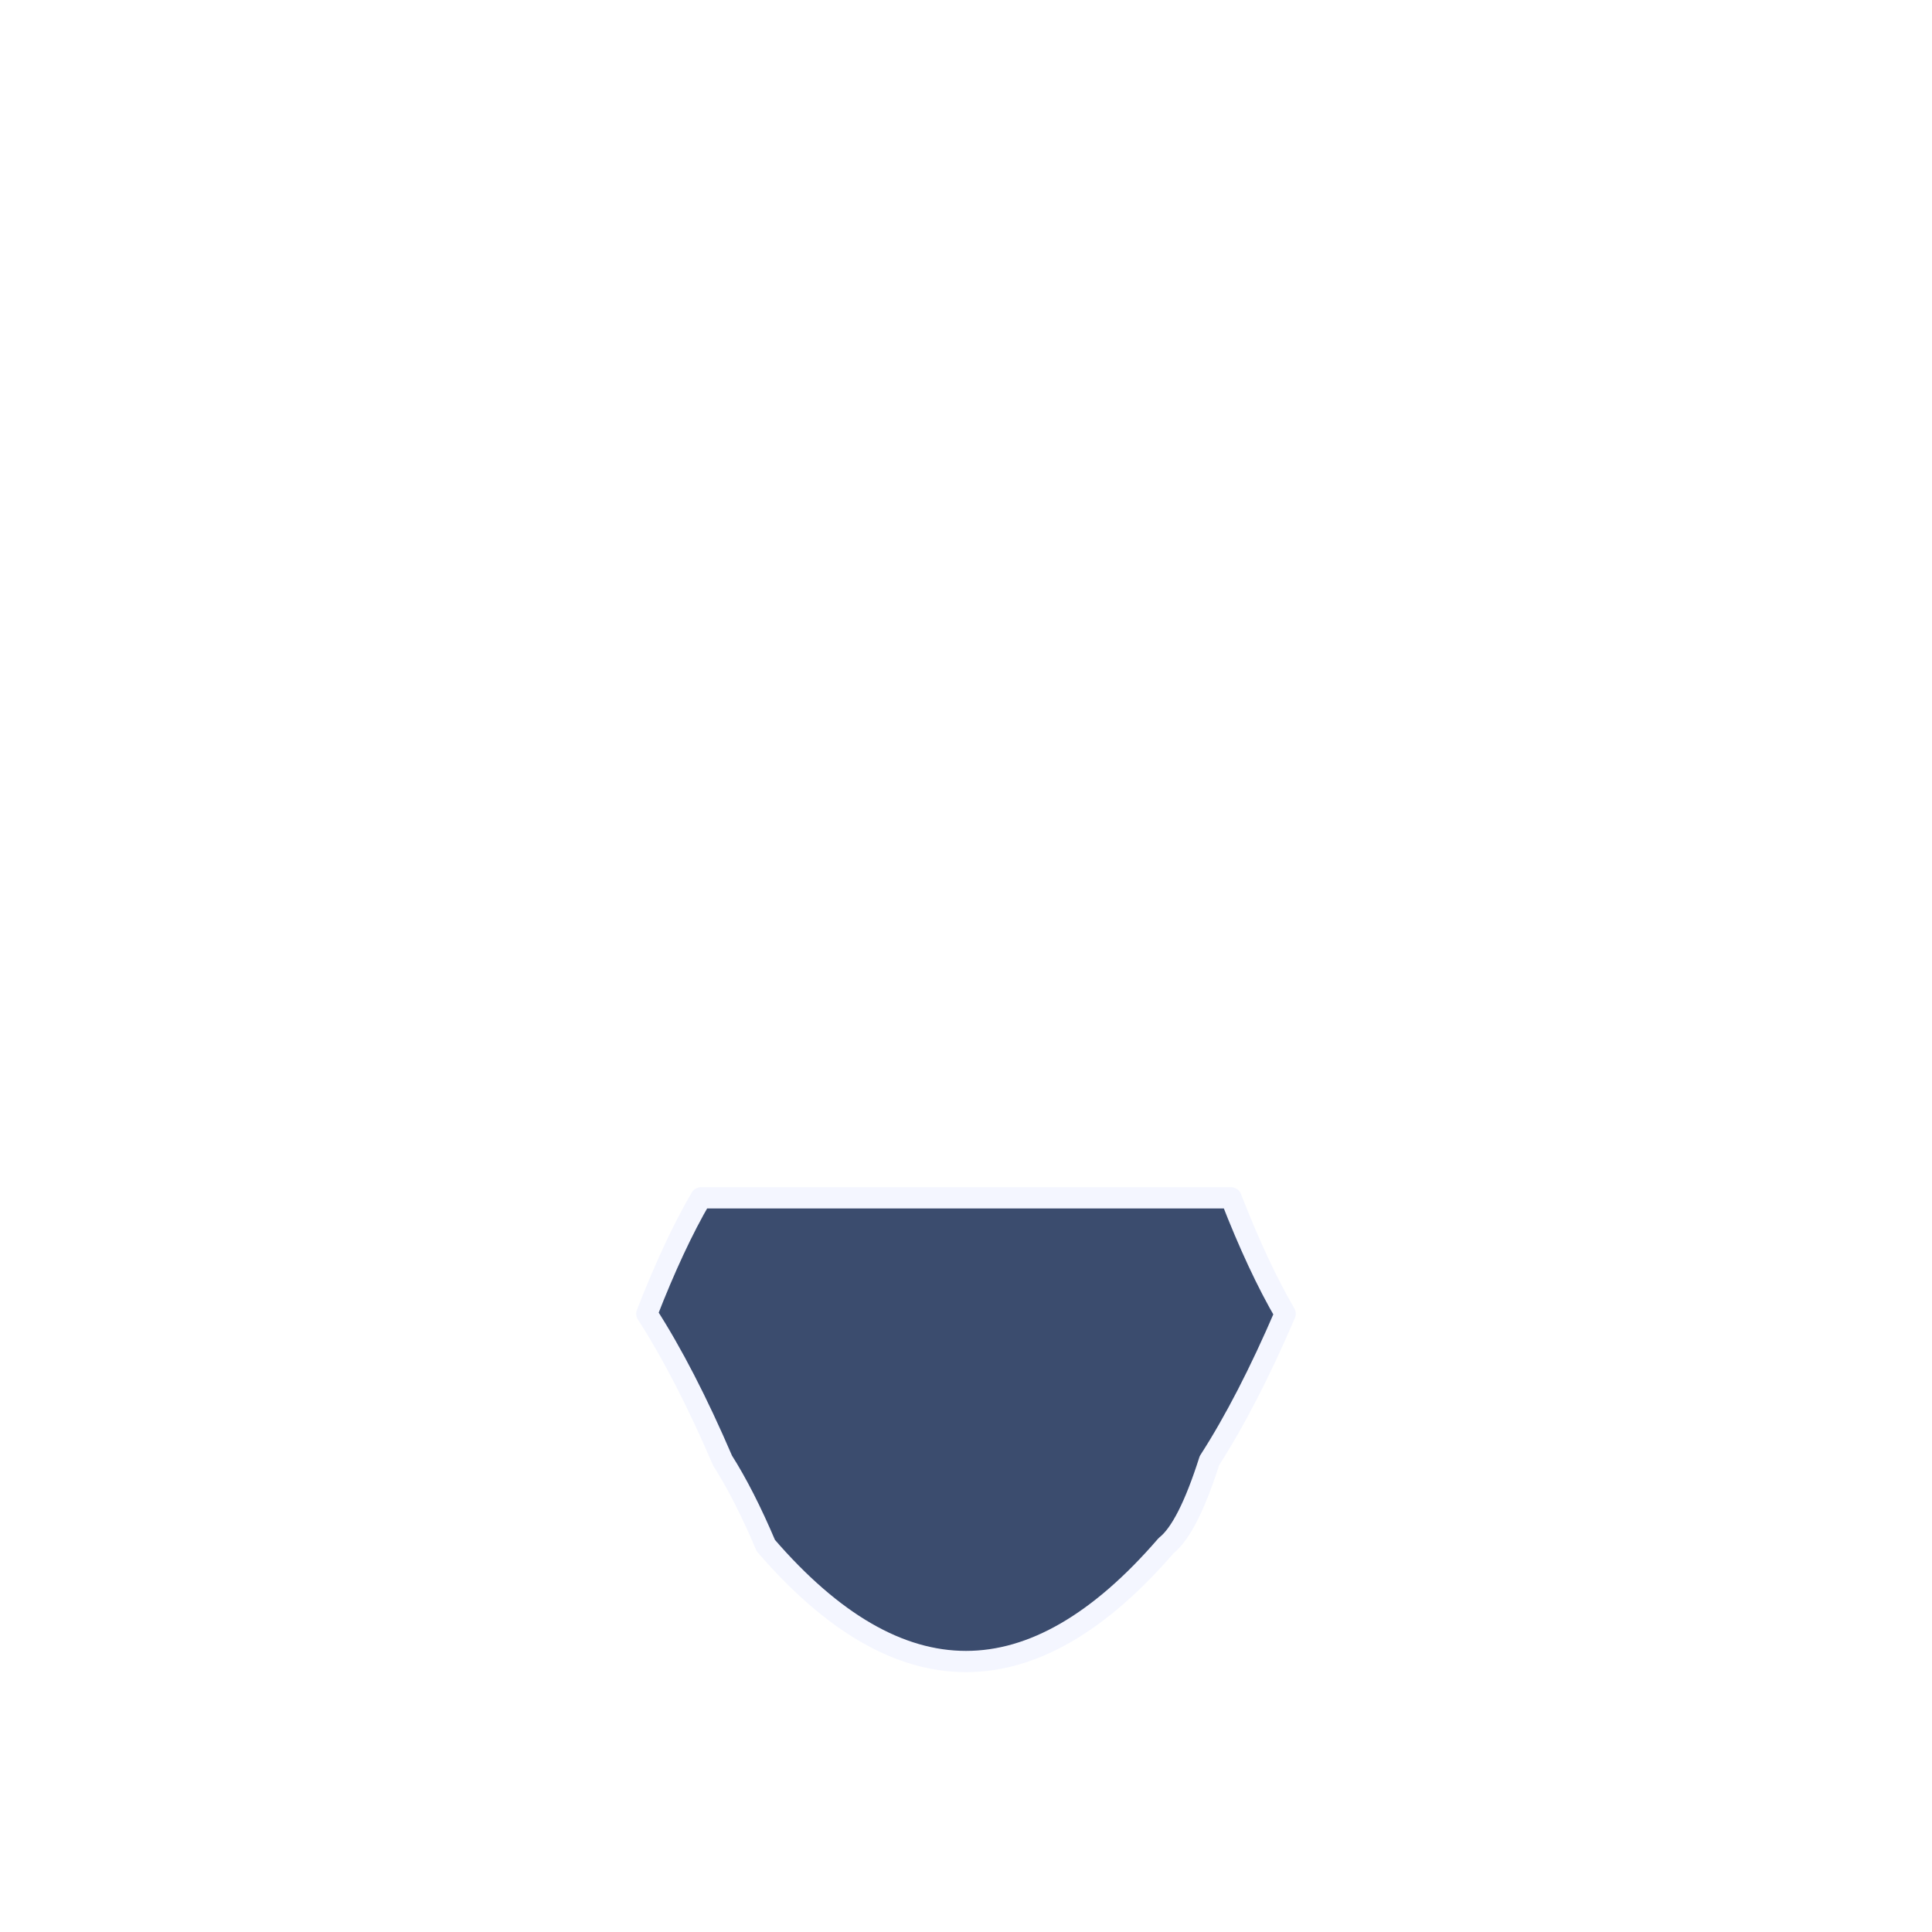
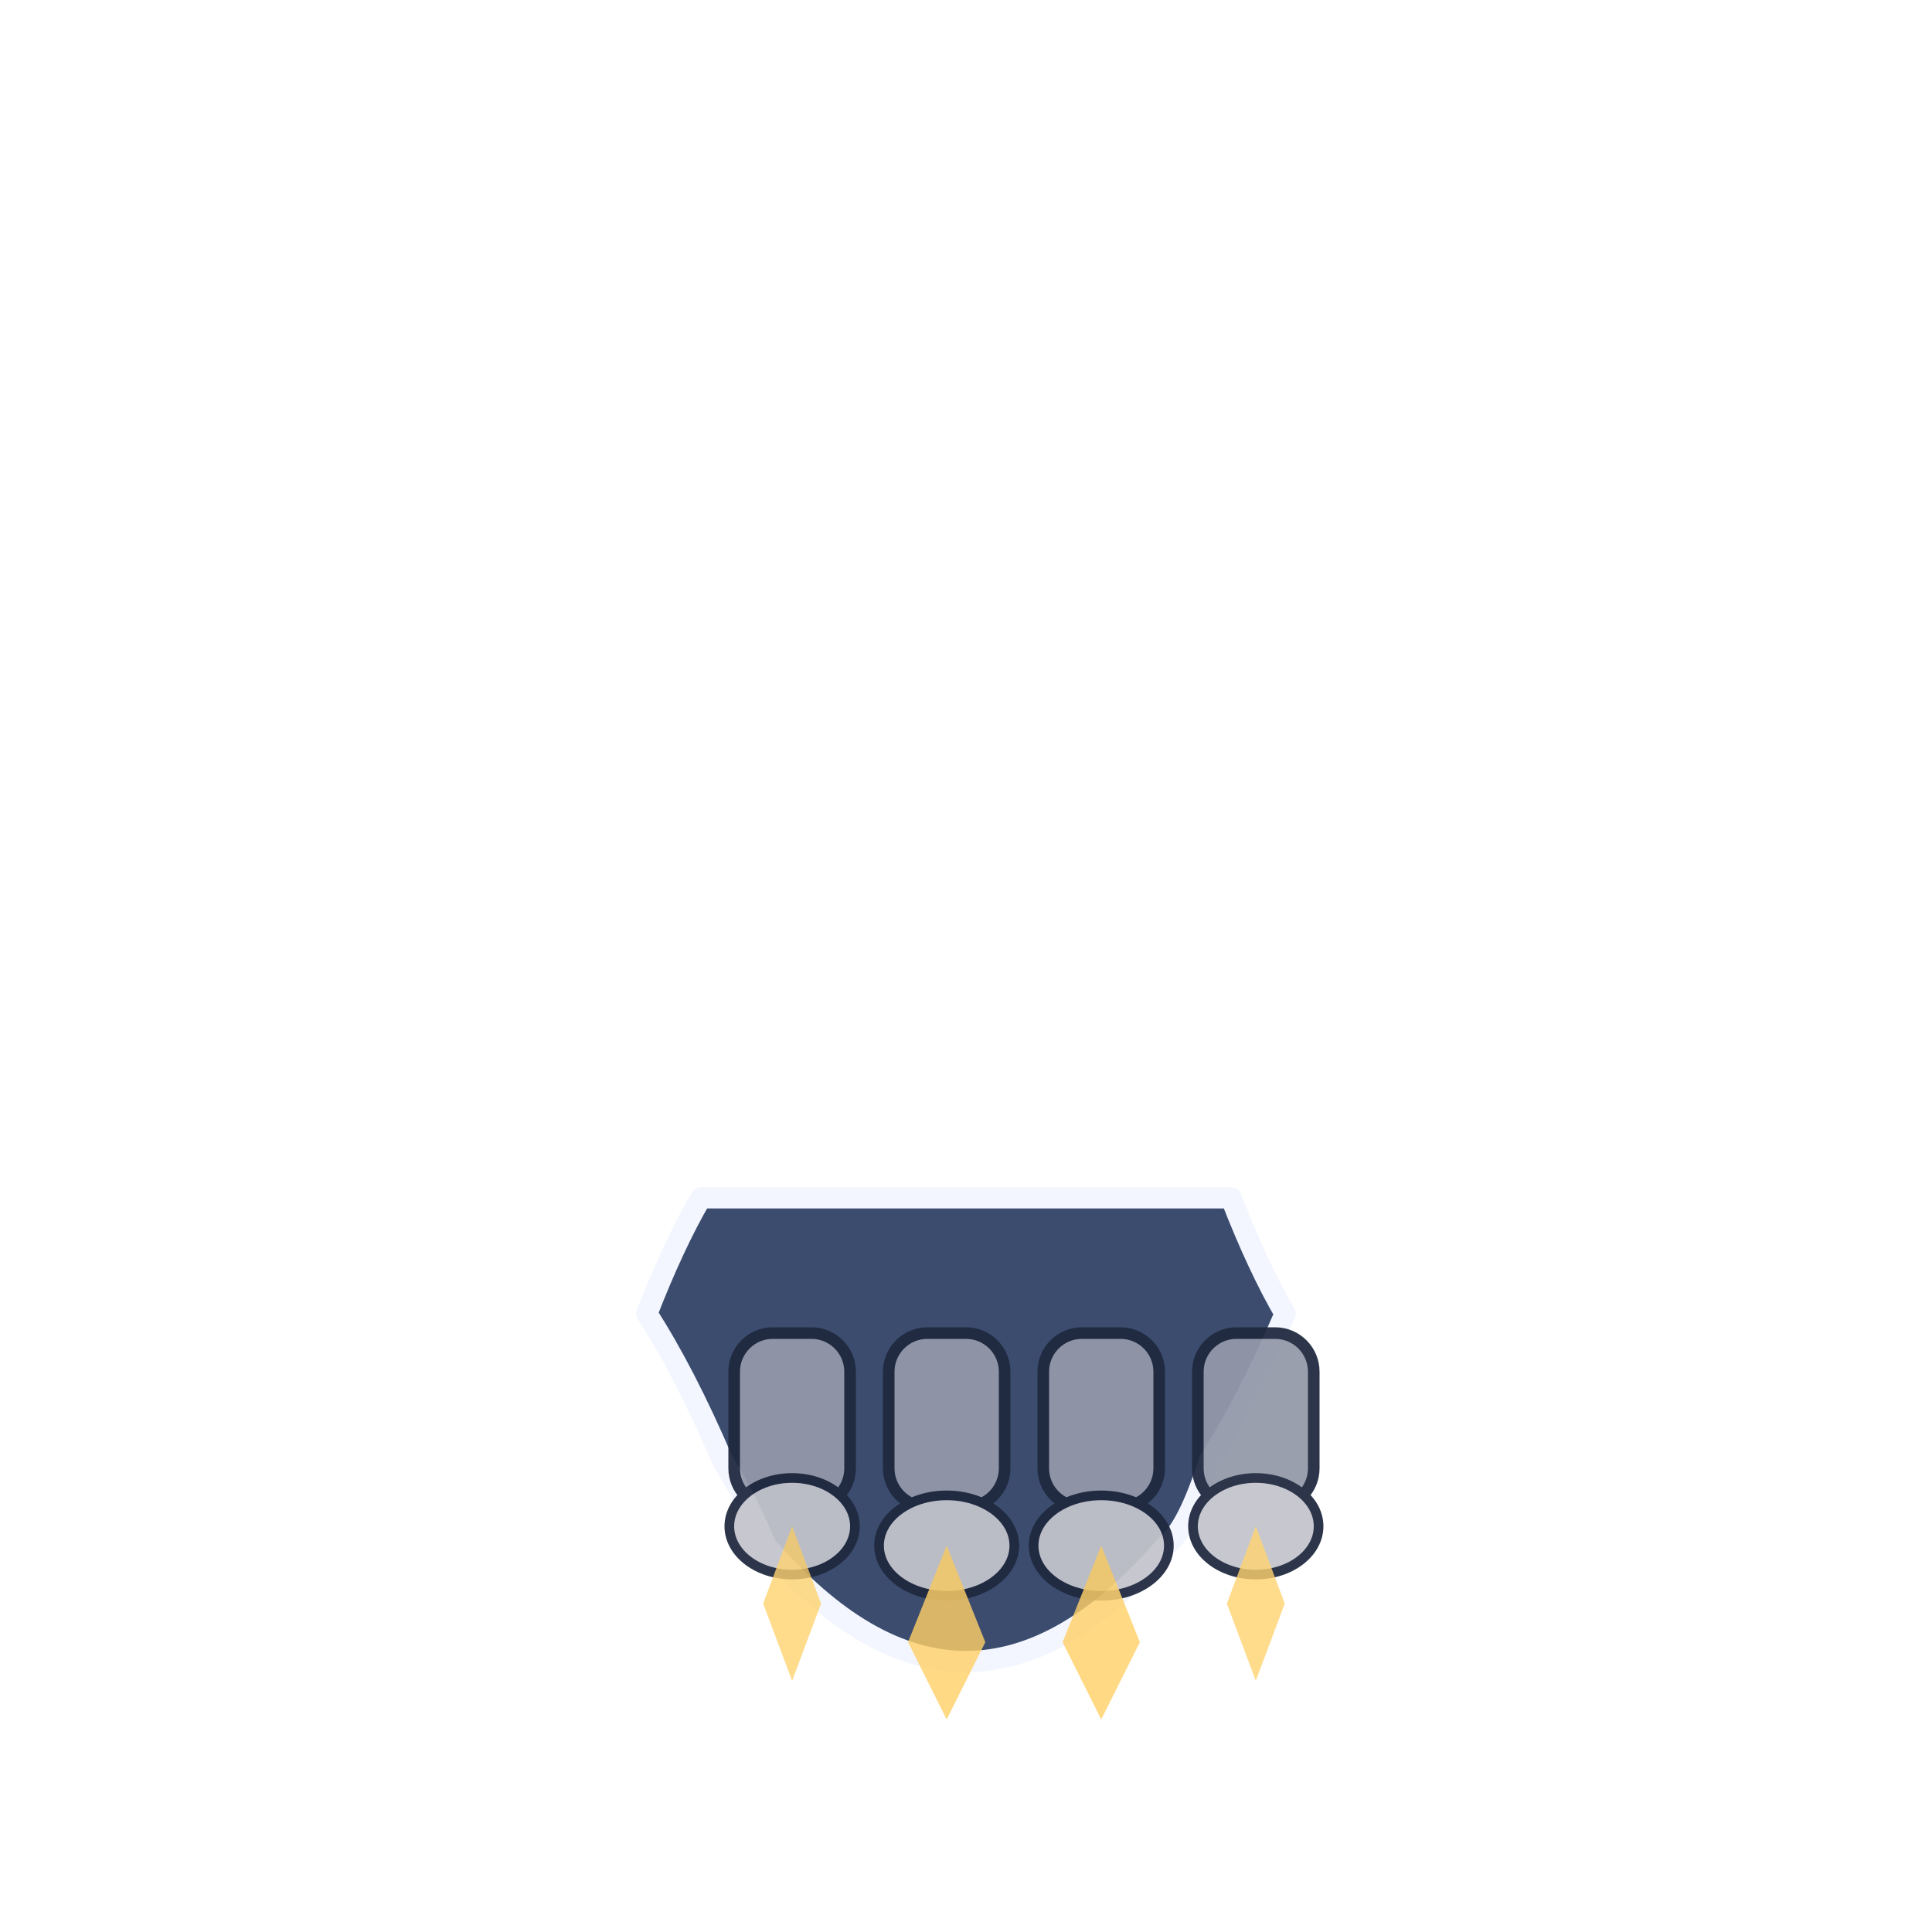
<svg viewBox="0 0 200 200">
  <path d="M 72.56 124 L 127.44 124 Q 130.24 131.2 133.04 136 Q 129.12 145.12 125.2 151.2 Q 122.96 158.24 120.72 160 Q 100 184 79.28 160 Q 77.04 154.72 74.8 151.2 Q 70.88 142.08 66.96 136 Q 69.76 128.8 72.56 124 Z" fill="#3b4c6e" stroke="#f4f6ff" stroke-width="2.2" stroke-linejoin="round" />
+   <g opacity="0.94">
+     <rect x="76" y="138" width="12" height="18" rx="4" fill="#9499a9" stroke="#1f283f" stroke-width="1.2" />
+     <rect x="92" y="138" width="12" height="18" rx="4" fill="#9499a9" stroke="#1f283f" stroke-width="1.2" />
+     <rect x="108" y="138" width="12" height="18" rx="4" fill="#9499a9" stroke="#1f283f" stroke-width="1.2" />
+     <rect x="124" y="138" width="12" height="18" rx="4" fill="#9499a9" stroke="#1f283f" stroke-width="1.2" />
+     <ellipse cx="82" cy="158" rx="6.5" ry="5" fill="#c3c5cc" stroke="#1f283f" stroke-width="1" />
+     <ellipse cx="98" cy="160" rx="7" ry="5.2" fill="#c3c5cc" stroke="#1f283f" stroke-width="1" />
+     <ellipse cx="114" cy="160" rx="7" ry="5.2" fill="#c3c5cc" stroke="#1f283f" stroke-width="1" />
+     <ellipse cx="130" cy="158" rx="6.5" ry="5" fill="#c3c5cc" stroke="#1f283f" stroke-width="1" />
+     <path d="M 82 158 L 79 166 L 82 174 L 85 166 Z" fill="#ffd166" opacity="0.8" />
+     <path d="M 98 160 L 94 170 L 98 178 L 102 170 Z" fill="#ffd166" opacity="0.86" />
+     <path d="M 114 160 L 110 170 L 114 178 L 118 170 Z" fill="#ffd166" opacity="0.86" />
+     <path d="M 130 158 L 127 166 L 130 174 L 133 166 Z" fill="#ffd166" opacity="0.8" />
+   </g>
</svg>
